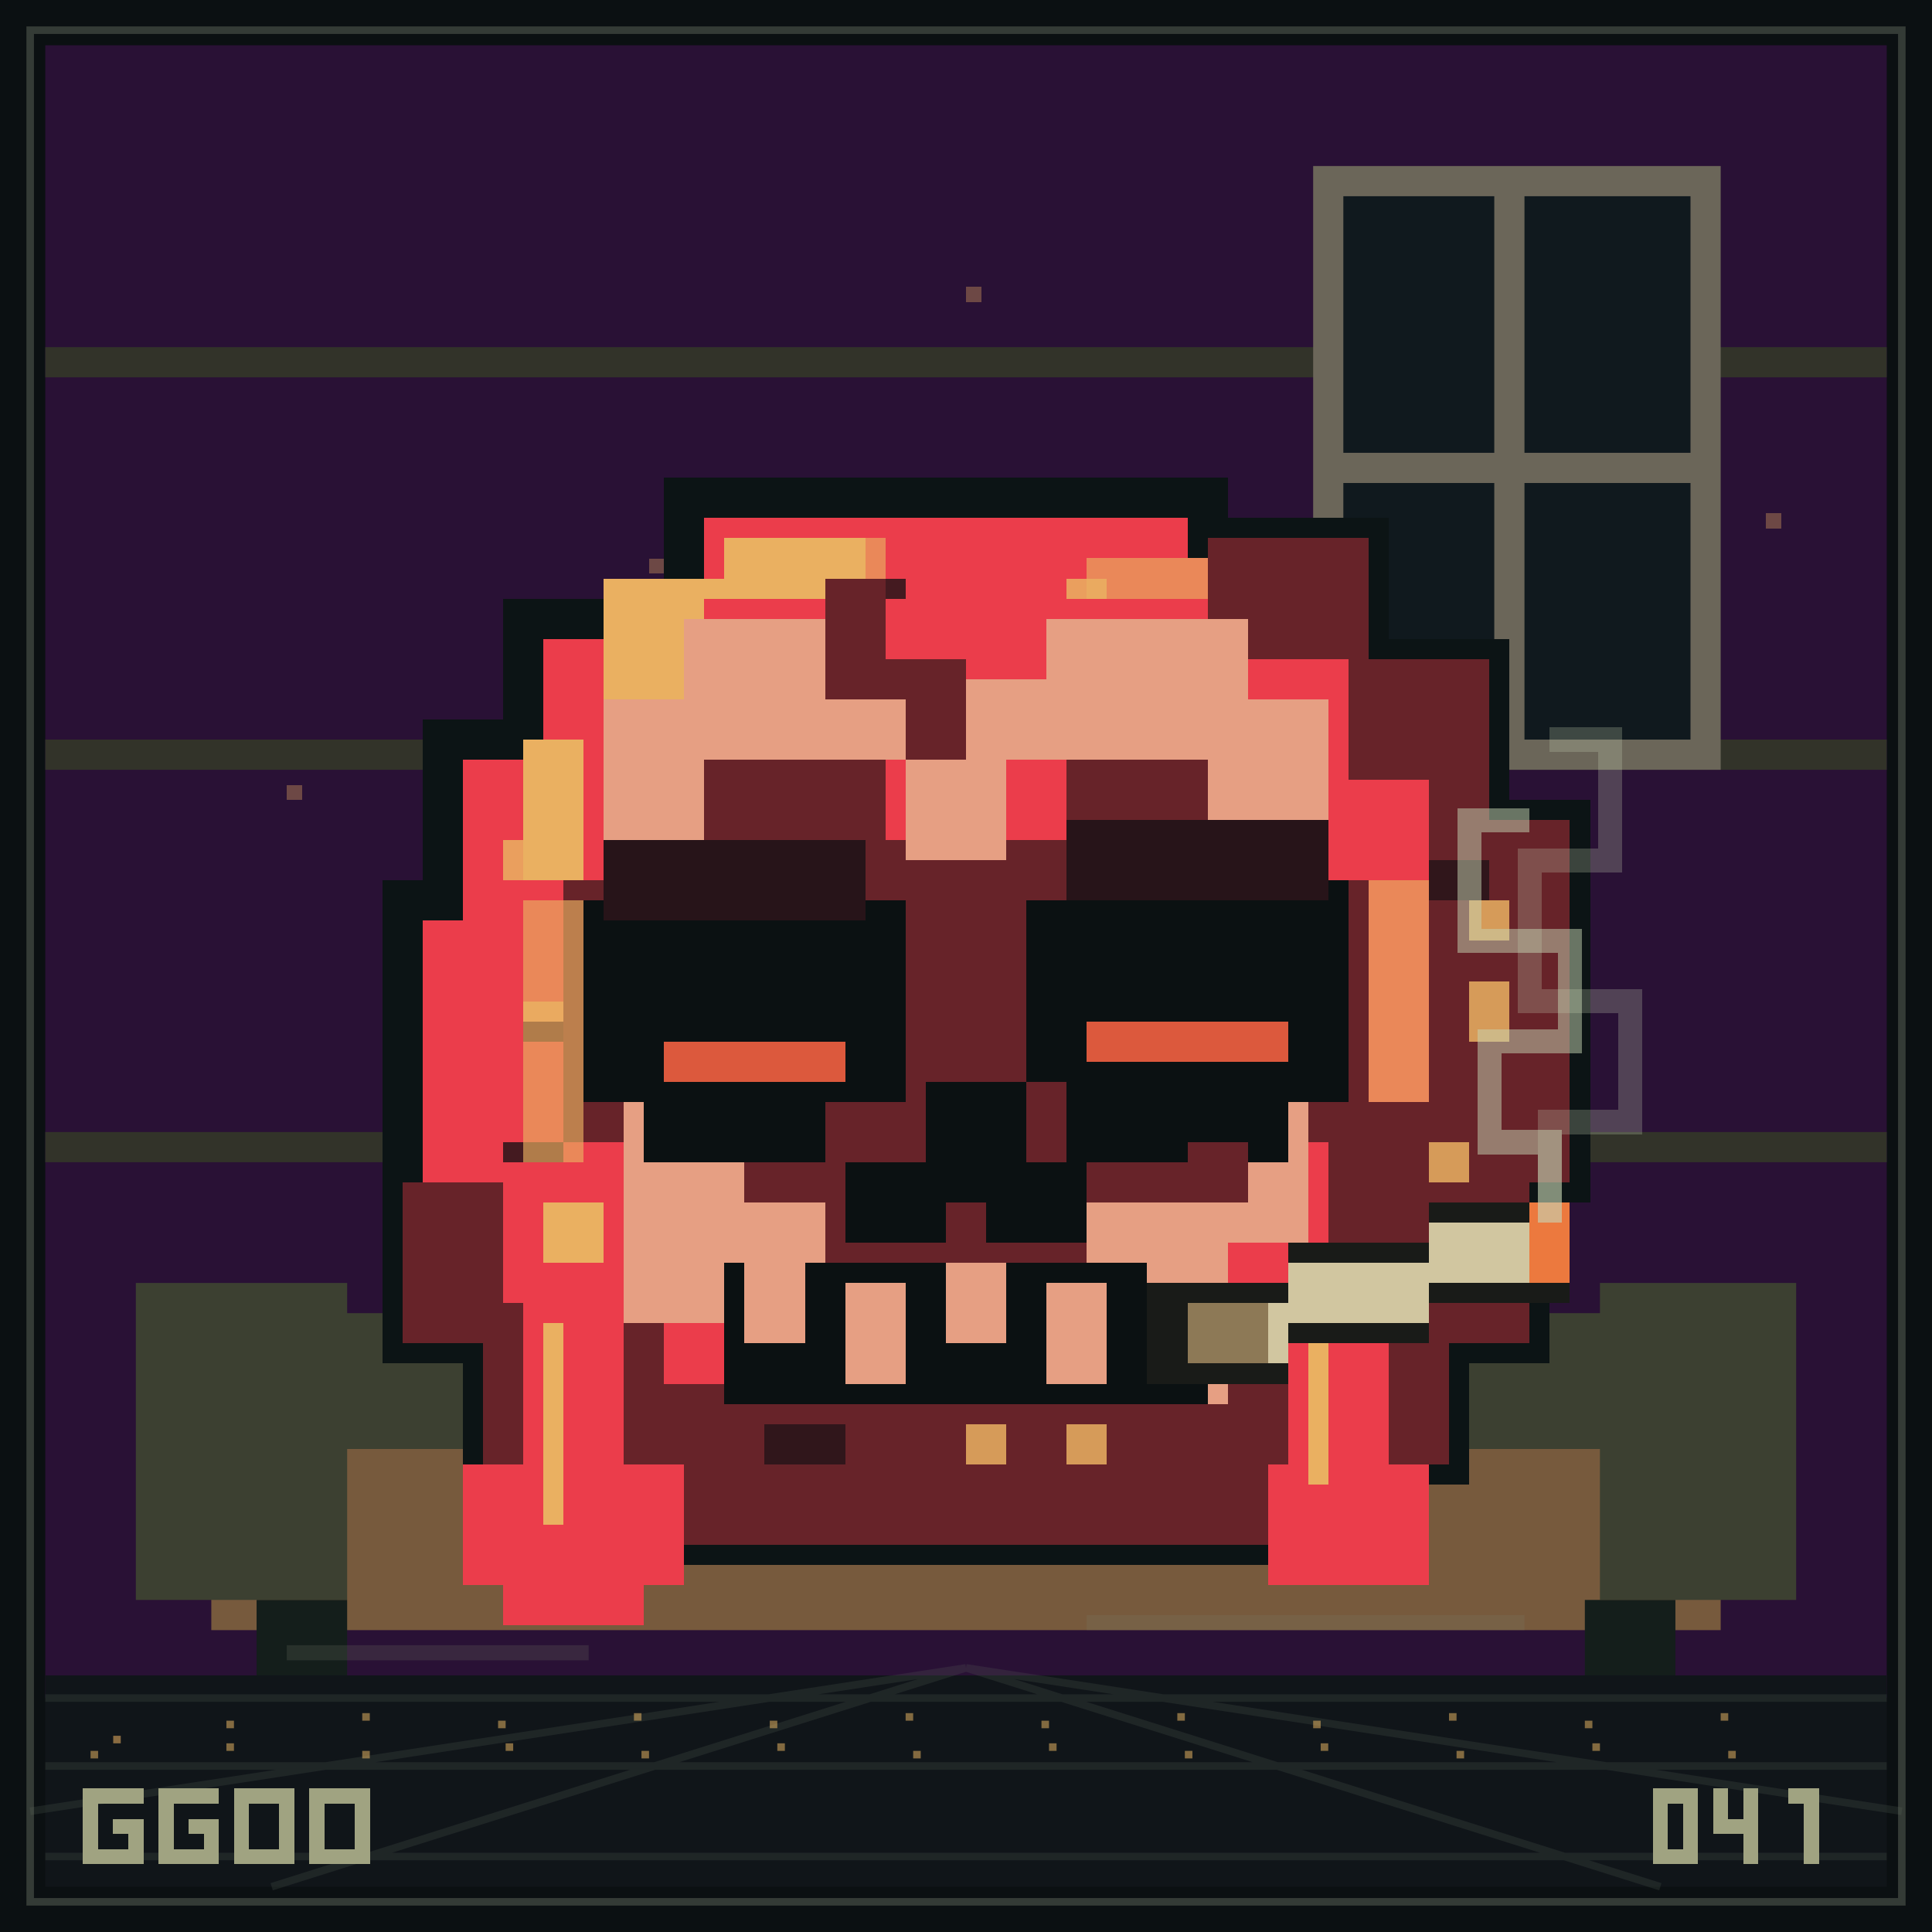
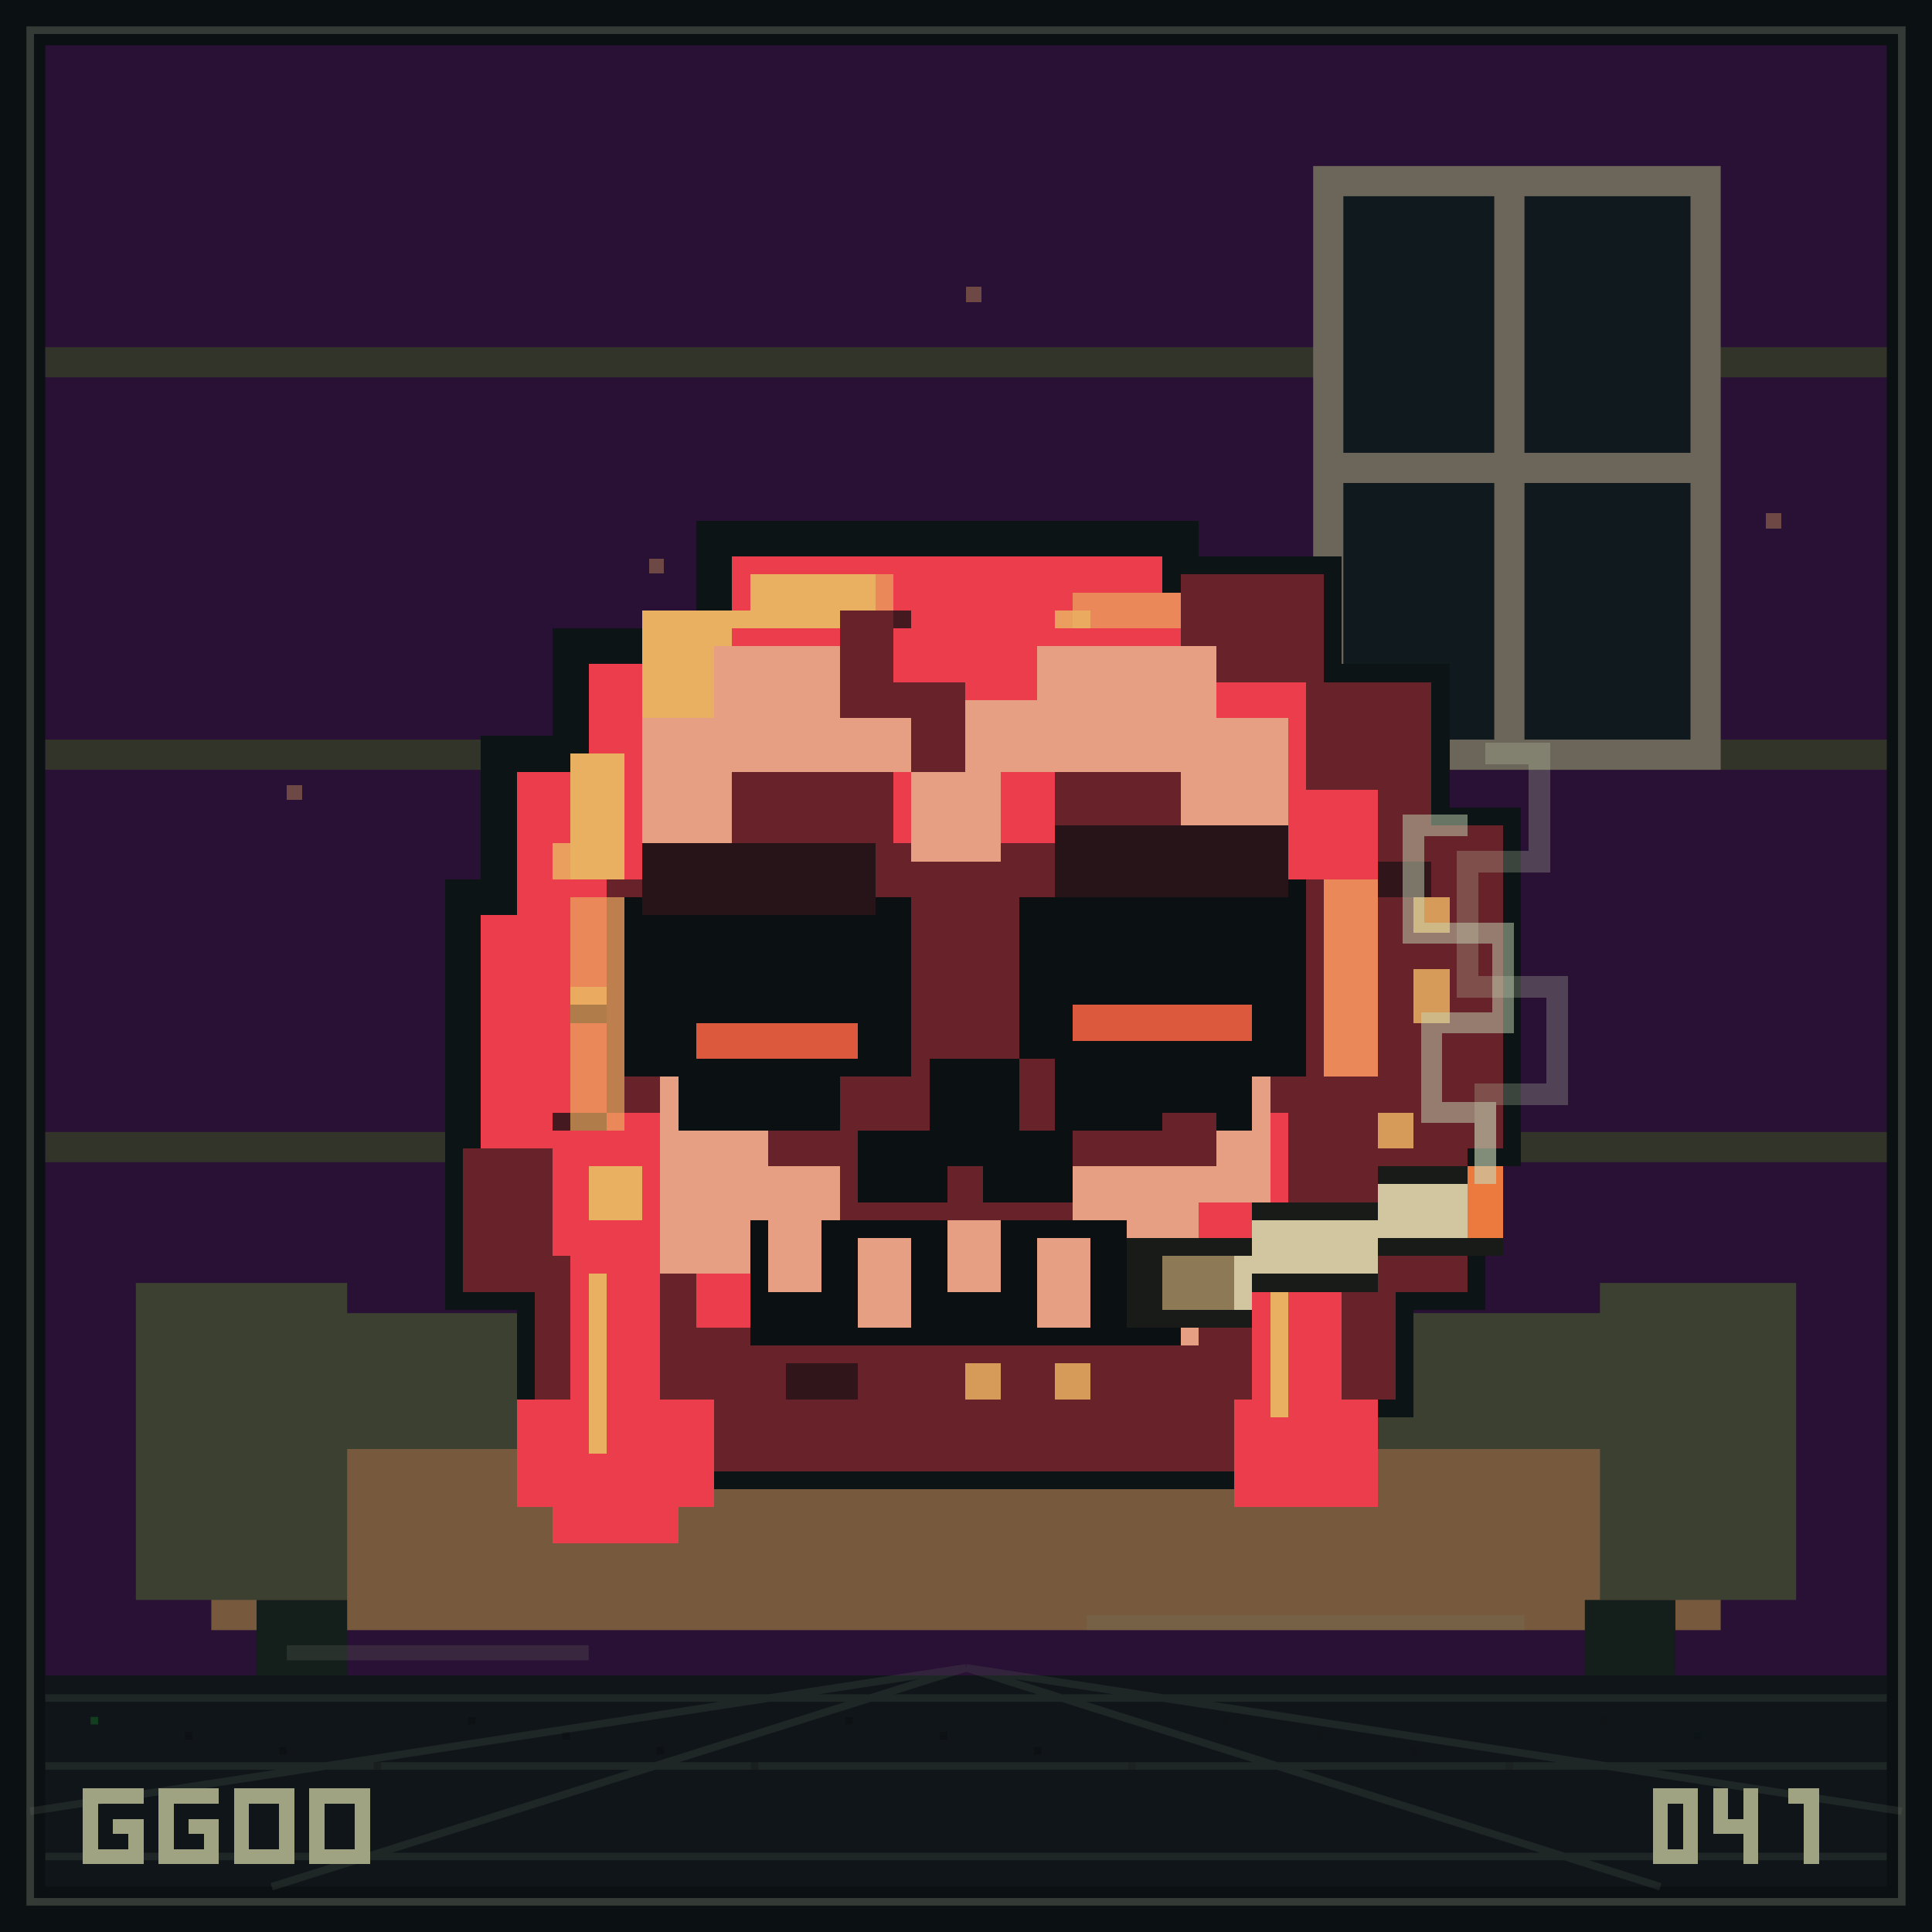
<svg xmlns="http://www.w3.org/2000/svg" width="512" height="512" viewBox="0 0 512 512" role="img" data-mint-block="52753212">
  <rect width="512" height="512" fill="#0b1012" />
  <rect x="12" y="12" width="488" height="438" fill="#291135" />
  <g shape-rendering="crispEdges" opacity=".35">
    <rect x="376" y="168" width="4" height="4" fill="#eab061" />
    <rect x="212" y="220" width="4" height="4" fill="#eab061" />
    <rect x="132" y="260" width="4" height="4" fill="#eab061" />
    <rect x="468" y="136" width="4" height="4" fill="#eab061" />
    <rect x="172" y="148" width="4" height="4" fill="#eab061" />
    <rect x="264" y="168" width="4" height="4" fill="#eab061" />
    <rect x="264" y="236" width="4" height="4" fill="#eab061" />
    <rect x="432" y="132" width="4" height="4" fill="#eab061" />
    <rect x="424" y="156" width="4" height="4" fill="#eab061" />
    <rect x="356" y="276" width="4" height="4" fill="#eab061" />
    <rect x="180" y="256" width="4" height="4" fill="#eab061" />
    <rect x="380" y="240" width="4" height="4" fill="#eab061" />
    <rect x="336" y="156" width="4" height="4" fill="#eab061" />
    <rect x="424" y="72" width="4" height="4" fill="#eab061" />
    <rect x="76" y="208" width="4" height="4" fill="#eab061" />
    <rect x="256" y="76" width="4" height="4" fill="#eab061" />
  </g>
  <path fill="#323329" d="M12 92h488v8H12zm0 104h488v8H12zm0 104h488v8H12z" />
  <path fill="#10191e" d="M352 48h100v152H352z" />
  <path stroke="#6b6659" fill="none" stroke-width="8" d="M352 48h100v152H352zM400 48v152m-48-76h100" />
  <path fill="#775a3d" d="M56 360h400v72H56z" />
  <path fill="#3c4031" d="M36 340h56v84H36zm388 0h52v84h-52zM88 348h160v36H88zm176 0h160v36H264z" />
  <path fill="#141e1b" d="M68 424h24v20H68zm352 0h24v20h-24z" />
  <path fill="#101519" d="M12 444h488v56H12z" />
  <path stroke="#647264" stroke-width="2" opacity=".18" d="M12 450h488M12 468h488M12 492h488M256 442L72 500m184-58 184 58M256 442L8 480m248-38 248 38" />
  <path fill="#777c69" opacity=".2" d="M76 436h80v4H76zm212-8h116v4H288z" />
-   <g opacity=".55">
-     <rect x="30" y="460" width="2" height="2" fill="#ecb363" />
-     <rect x="60" y="456" width="2" height="2" fill="#e4b263" />
-     <rect x="96" y="454" width="2" height="2" fill="#e0b060" />
-     <rect x="132" y="456" width="2" height="2" fill="#e0b060" />
-     <rect x="168" y="454" width="2" height="2" fill="#e0b060" />
-     <rect x="204" y="456" width="2" height="2" fill="#e0b060" />
-     <rect x="240" y="454" width="2" height="2" fill="#e0b060" />
-     <rect x="276" y="456" width="2" height="2" fill="#e0b060" />
-     <rect x="312" y="454" width="2" height="2" fill="#e0b060" />
-     <rect x="348" y="456" width="2" height="2" fill="#e0b060" />
-     <rect x="384" y="454" width="2" height="2" fill="#e0b060" />
-     <rect x="420" y="456" width="2" height="2" fill="#e0b060" />
-     <rect x="456" y="454" width="2" height="2" fill="#e0b060" />
-     <rect x="24" y="464" width="2" height="2" fill="#e0b060" />
-     <rect x="60" y="462" width="2" height="2" fill="#e0b060" />
-     <rect x="96" y="464" width="2" height="2" fill="#e0b060" />
-     <rect x="134" y="462" width="2" height="2" fill="#e1b161" />
-     <rect x="170" y="464" width="2" height="2" fill="#e1b161" />
-     <rect x="206" y="462" width="2" height="2" fill="#e1b161" />
-     <rect x="242" y="464" width="2" height="2" fill="#e1b161" />
-     <rect x="278" y="462" width="2" height="2" fill="#e1b161" />
-     <rect x="314" y="464" width="2" height="2" fill="#e1b161" />
-     <rect x="350" y="462" width="2" height="2" fill="#e1b161" />
-     <rect x="386" y="464" width="2" height="2" fill="#e1b161" />
-     <rect x="422" y="462" width="2" height="2" fill="#e1b161" />
-     <rect x="458" y="464" width="2" height="2" fill="#e1b161" />
+   <g opacity=".18">
+     <rect x="24" y="455" width="2" height="2" fill="#24f33c" />
+     <rect x="49" y="459" width="2" height="2" fill="#000003" />
+     <rect x="74" y="463" width="2" height="2" fill="#000000" />
+     <rect x="99" y="467" width="2" height="2" fill="#000000" />
+     <rect x="124" y="455" width="2" height="2" fill="#000000" />
+     <rect x="149" y="459" width="2" height="2" fill="#000000" />
+     <rect x="174" y="463" width="2" height="2" fill="#000000" />
+     <rect x="199" y="467" width="2" height="2" fill="#000000" />
+     <rect x="224" y="455" width="2" height="2" fill="#000000" />
+     <rect x="249" y="459" width="2" height="2" fill="#000000" />
+     <rect x="274" y="463" width="2" height="2" fill="#000000" />
+     <rect x="299" y="467" width="2" height="2" fill="#111111" />
+     <rect x="324" y="455" width="2" height="2" fill="#111111" />
+     <rect x="349" y="459" width="2" height="2" fill="#111111" />
+     <rect x="374" y="463" width="2" height="2" fill="#111111" />
+     <rect x="399" y="467" width="2" height="2" fill="#111111" />
+     <rect x="424" y="455" width="2" height="2" fill="#111111" />
+     <rect x="449" y="459" width="2" height="2" fill="#001111" />
  </g>
-   <g transform="translate(80 84) scale(5.5)" shape-rendering="crispEdges">
+   <g transform="translate(99 100) scale(4.9)" shape-rendering="crispEdges">
    <g transform="translate(32 32) scale(0.97) translate(-32 -32)">
      <g>
        <g>
          <g transform="translate(32 50)">
            <g>
              <g transform="translate(-32 -50)">
                <path d="M18 8h26v2h8v6h6v8h4v18h-2v8h-4v6h-8v4H18v-4H8v-6H4V28h2V20h4v-6h8z" fill="#eb3d4b" stroke="#0c1415" stroke-width="2" />
                <path fill="#672329" d="M44 10h8v6h6v8h4v18h-2v8h-4v6h-8v4H18v-4H8v-6H4v-8h5v6h8v4h25v-5h8v-9h5V22h-4v-6h-7z" />
                <path fill="#eab061" d="M14 18h5v-5h8v-3h-7v2h-6zm-4 9h3v-7h-3zm1 16h3v5h-3z" />
                <g opacity=".85">
                  <rect x="9" y="40" width="3" height="1" fill="#271419" />
                  <rect x="55" y="40" width="2" height="2" fill="#eab061" />
                  <rect x="25" y="12" width="2" height="1" fill="#eab061" />
                  <rect x="22" y="54" width="3" height="2" fill="#271419" />
                  <rect x="9" y="26" width="2" height="1" fill="#eab061" />
                  <rect x="57" y="33" width="2" height="2" fill="#eab061" />
                  <rect x="26" y="12" width="3" height="1" fill="#271419" />
                  <rect x="32" y="54" width="2" height="2" fill="#eab061" />
                  <rect x="9" y="25" width="2" height="1" fill="#eab061" />
                  <rect x="55" y="26" width="3" height="2" fill="#271419" />
                  <rect x="37" y="12" width="2" height="1" fill="#eab061" />
                  <rect x="37" y="54" width="2" height="2" fill="#eab061" />
                  <rect x="10" y="34" width="3" height="1" fill="#271419" />
                  <rect x="57" y="32" width="2" height="2" fill="#eab061" />
                  <rect x="21" y="12" width="2" height="1" fill="#eab061" />
                  <rect x="23" y="54" width="3" height="2" fill="#271419" />
                  <rect x="10" y="33" width="2" height="1" fill="#eab061" />
                  <rect x="57" y="28" width="2" height="2" fill="#eab061" />
                </g>
                <g transform="translate(32 34)">
                  <g>
                    <g transform="translate(-32 -34)">
                      <path fill="#672329" d="M16 20h12v5h9v-5h11v7h4v13h-8v6H20v-6h-8V27h4z" />
                      <path fill="#e69f83" d="M18 14h10v3h8v-3h10v4h4v8h-6v-5H34v5h-5v-5H19v5h-5v-8h4zM15 38h6v5h4v4h13v-4h5v-5h6v7h-4v8H20v-4h-5z" />
                      <path fill="#eab061" opacity=".65" d="M20 10h8v3h-8zm18 1h6v2h-6zM10 28h3v13h-3zm42-1h3v11h-3z" />
                      <path fill="#0b1112" d="M15 25h11v3h3v10h-4v3h-9v-3h-3V28h2zM38 24h10v3h3v11h-3v3H37v-4h-2V28h3zM30 37h5v4h3v4h-5v-2h-2v2h-5v-4h4zM20 46h24v7H20z" />
                      <g fill="#dc593d">
                        <path d="M17 35h9v2h-9zm21-1h10v2H38z" />
                      </g>
                      <path fill="#271419" d="M14 25h13v4H14zm23-1h13v4H37z" />
                      <g>
                        <path fill="#e69f83" d="M21 46h3v4h-3zm5 1h3v5h-3zm5-1h3v4h-3zm5 1h3v5h-3zm5-2h3v5h-3z" />
                      </g>
                      <path fill="#672329" d="M25 12h3v4h4v5h-3v-3h-4zm18 28h3v3h-3z" />
                    </g>
                  </g>
                </g>
                <path fill="#eb3d4b" d="M10 46h5v10h3v6h-2v2H9v-2H7v-6h3zM48 48h5v8h2v6h-8v-6h1z" />
                <path fill="#eab061" d="M11 49h1v10h-1zm38 0h1v8h-1z" />
                <path fill="#191b18" d="M41 47h7v-2h7v-2h7v5h-7v2h-7v2h-7z" />
                <path fill="#d1c6a0" d="M43 48h5v-2h7v-2h5v3h-5v2h-7v2h-5z" />
                <path fill="#8d7956" d="M43 48h4v3h-4z" />
                <g fill="#ec793e">
                  <path d="M60 43h2v4h-2z" />
                </g>
                <g transform="translate(61 44 )" fill="none" stroke="#c6d5b4" stroke-width="1.2">
                  <path opacity=".5" d="M0 0v-4h-3v-5h4v-5h-5v-6h3" />
                  <path opacity=".25" d="M0 0v-5h4v-6h-5v-7h4v-6h-3" />
                </g>
              </g>
            </g>
          </g>
        </g>
      </g>
    </g>
  </g>
  <g fill="#a0a381" shape-rendering="crispEdges">
    <path d="M22 474h16v4H26v12h8v-4h-4v-4h8v12H22zM42 474h16v4H46v12h8v-4h-4v-4h8v12H42zM62 474h16v20H62zm4 4v12h8v-12zM82 474h16v20H82zm4 4v12h8v-12z" fill-rule="evenodd" />
    <path transform="translate(438 474)" d="M0 0h12v20H0zm4 4v12h4V4z" fill-rule="evenodd" />
    <path transform="translate(454 474)" d="M0 0h4v8h4V0h4v20H8v-8H0z" fill-rule="evenodd" />
    <path transform="translate(470 474)" d="M4 0h8v20H8V4H4z" fill-rule="evenodd" />
  </g>
  <path d="M8 8h496v496H8z" stroke="#687062" stroke-opacity=".45" stroke-width="2" fill="none" />
</svg>
